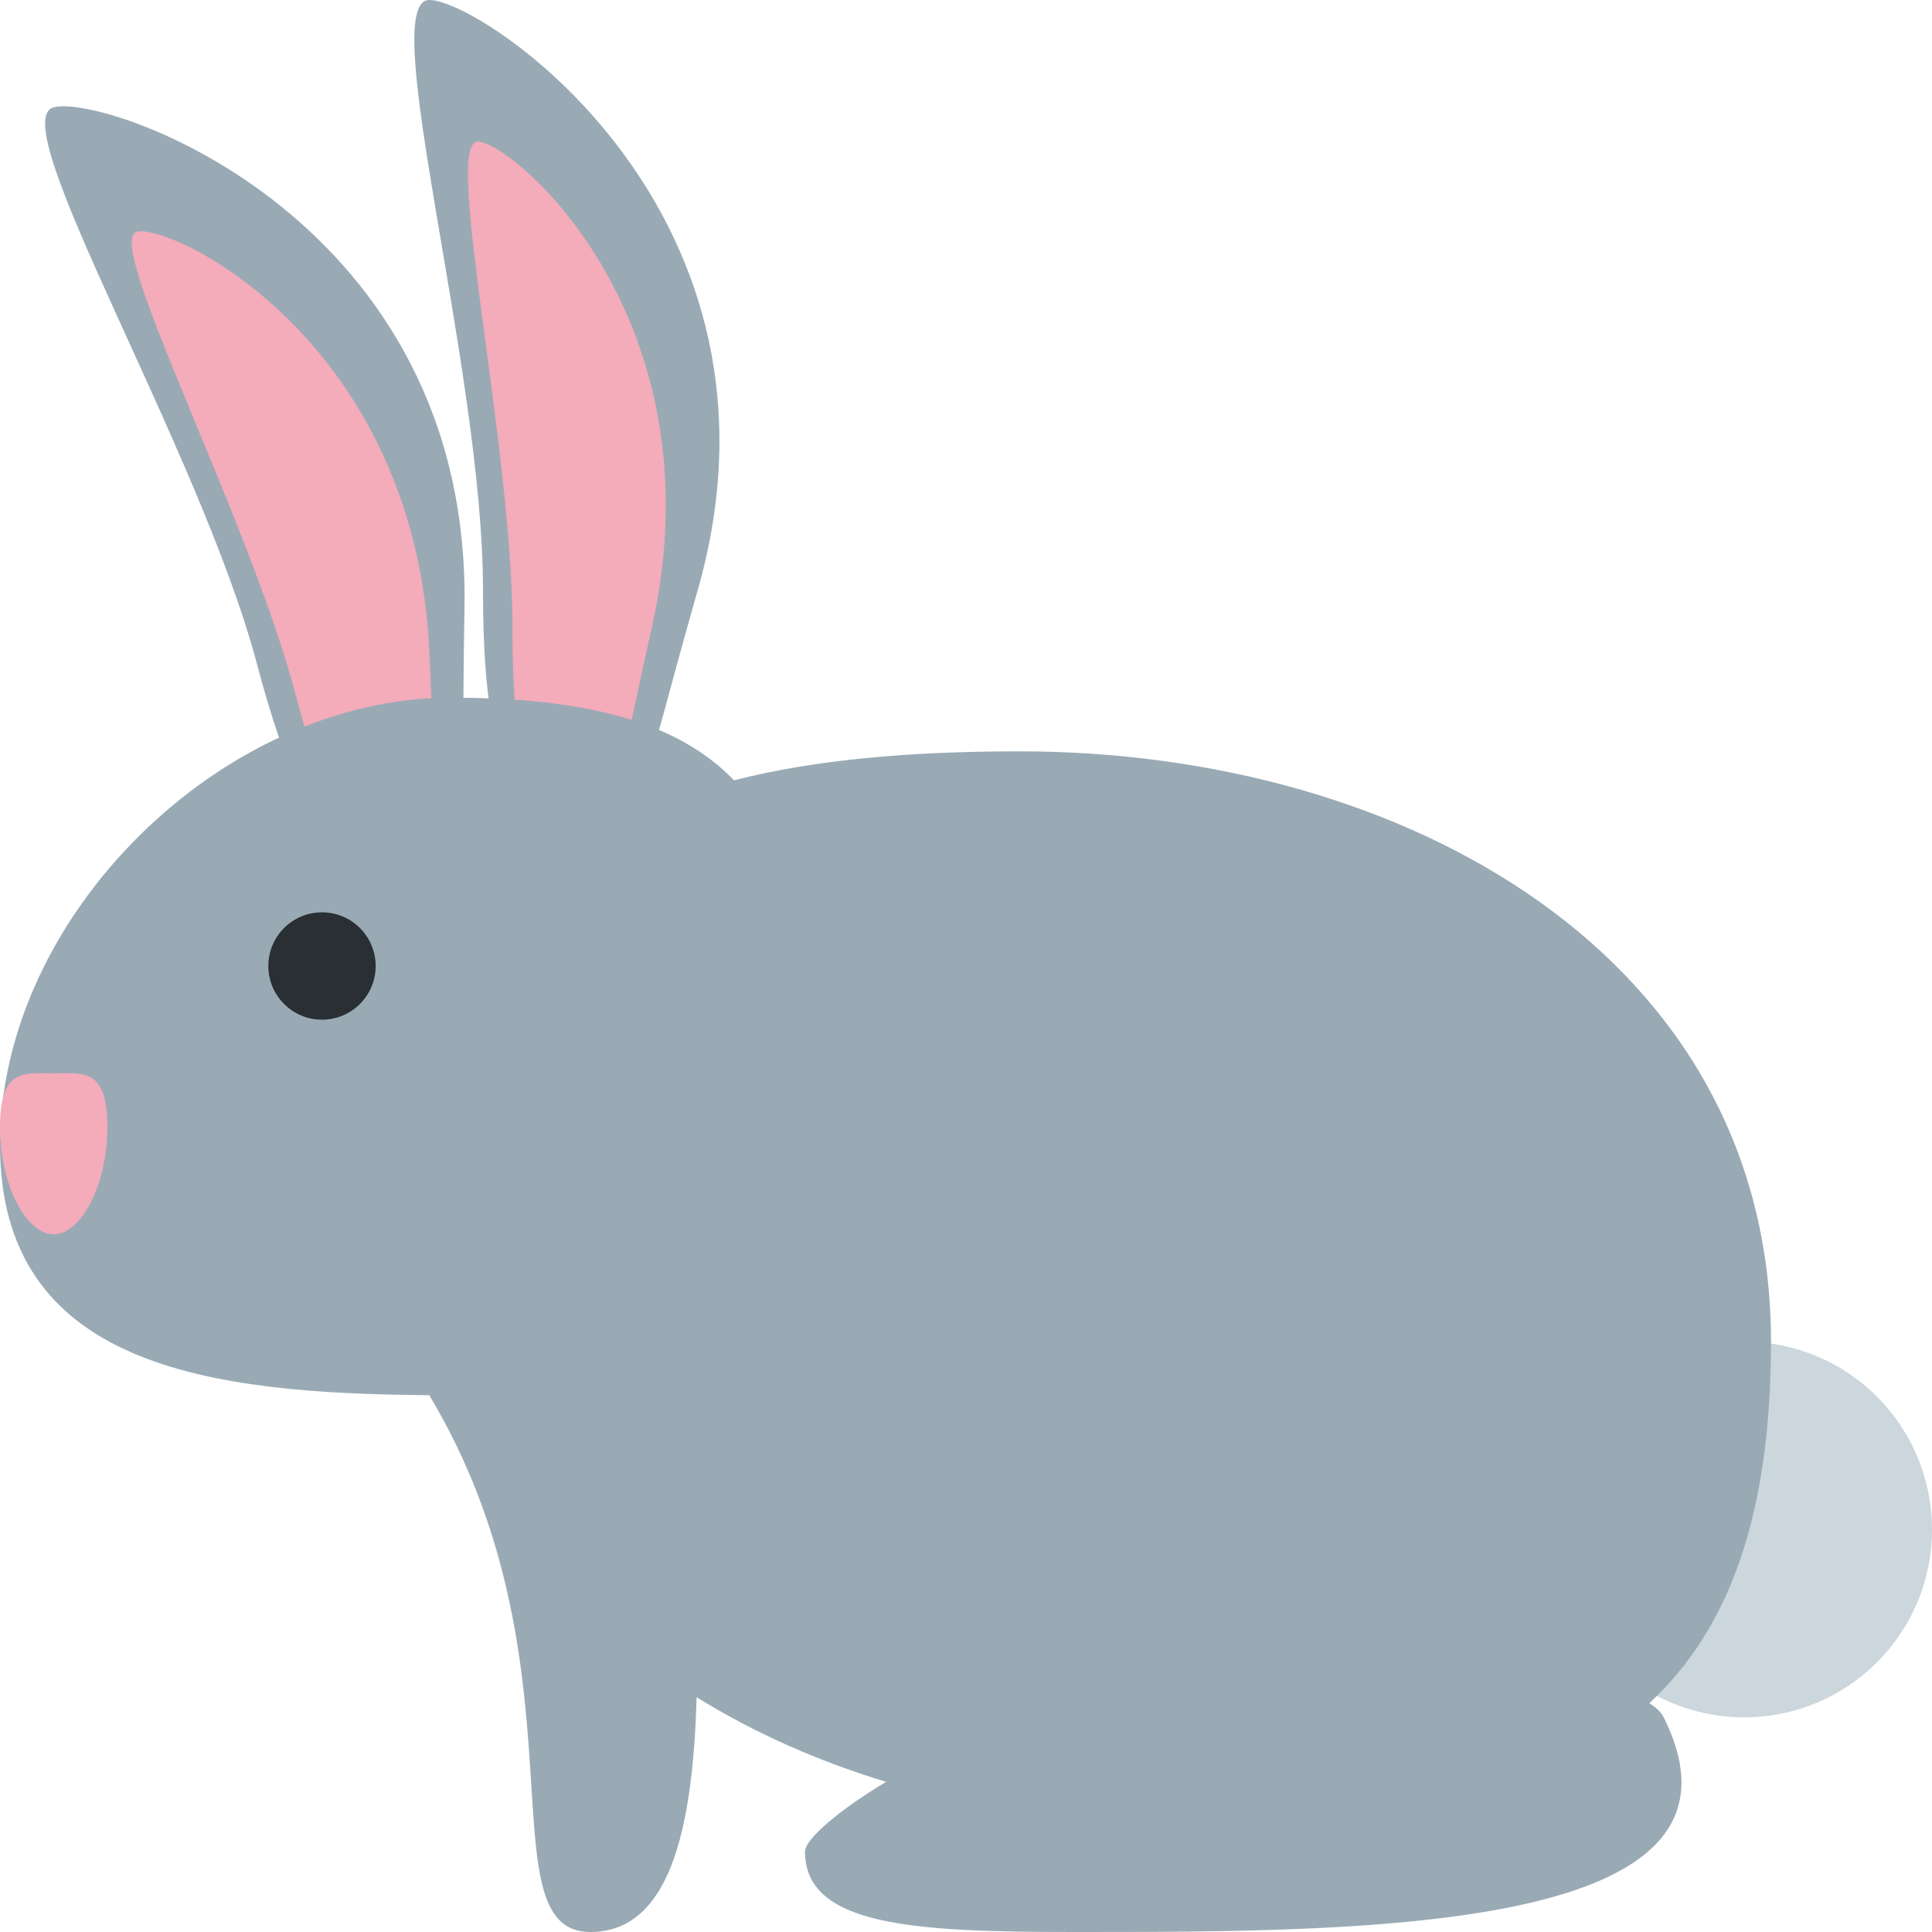
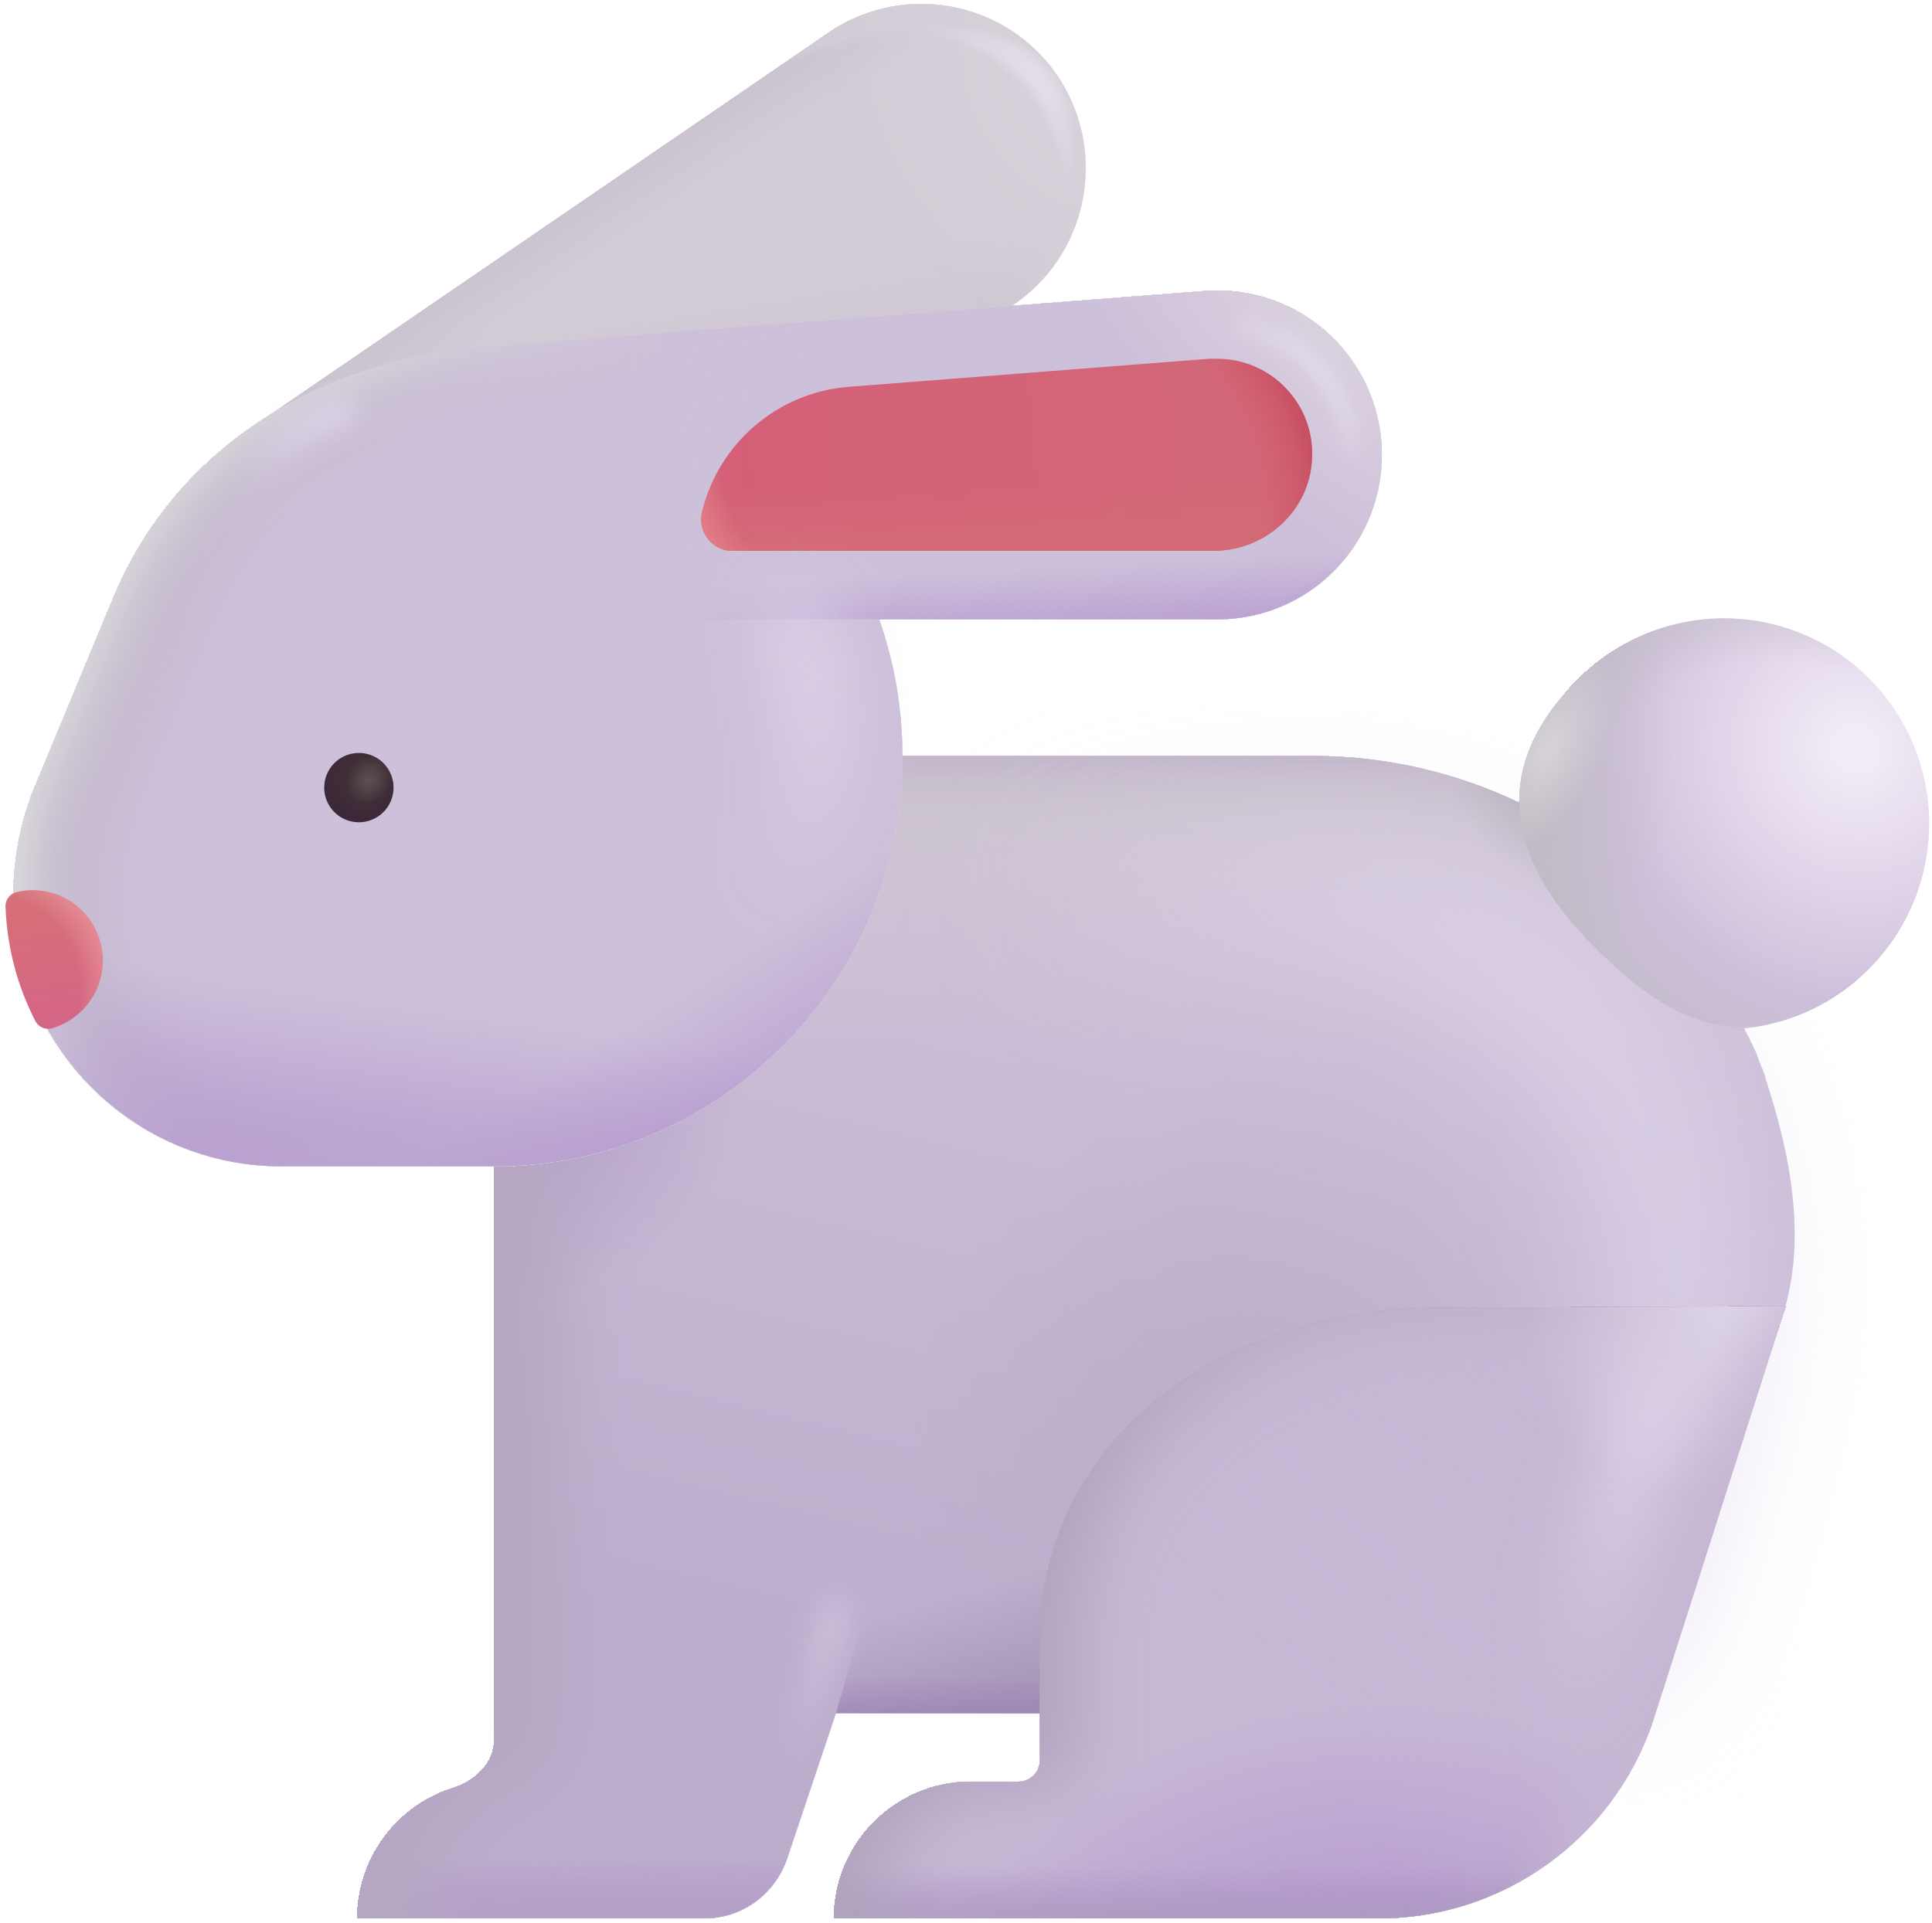
- <svg xmlns="http://www.w3.org/2000/svg" viewBox="0 0 36 36">
-   <path fill="#99AAB5" d="M9 11C9 6.858 7 0 8 0s7 4 5 11c-1.138 3.983-.896 4-2 4s-2 .142-2-4z" />
-   <path fill="#F4ABBA" d="M9.55 11.704c0-3.414-1.297-9.065-.648-9.065.648 0 4.538 3.296 3.241 9.065-.738 3.282-.581 3.296-1.297 3.296s-1.296.117-1.296-3.296z" />
-   <path fill="#99AAB5" d="M4.789 12.375C3.726 8.372.033 2.256 1 2c.966-.257 7.792 2.07 7.655 9.349-.078 4.142.161 4.096-.907 4.379-1.068.283-1.897.65-2.959-3.353z" />
-   <path fill="#F4ABBA" d="M5.5 12.914c-.875-3.299-3.579-8.429-2.952-8.595.627-.167 5.232 2.022 5.458 7.93.129 3.361.285 3.335-.407 3.519-.692.183-1.223.445-2.099-2.854z" />
-   <circle fill="#CCD6DD" cx="32.5" cy="28.5" r="3.5" />
-   <path fill="#99AAB5" d="M30.733 31.736C32.227 30.354 33 28.218 33 25c0-7.18-6.82-11-14-11-2.057 0-3.829.157-5.323.54C12.592 13.41 10.817 13 8.4 13 4.136 13 0 17.069 0 21.333c0 4.13 3.88 4.637 7.999 4.664L8 26c3 5 1 10 3 10 1.588 0 1.914-2.217 1.981-4.375 1.068.663 2.258 1.191 3.531 1.577C15.635 33.726 15 34.271 15 34.5c0 1.381 2 1.5 5 1.5 5.522 0 13 0 11-4-.054-.107-.151-.19-.267-.264z" />
-   <circle fill="#292F33" cx="6" cy="18" r="1" />
-   <path fill="#F4ABBA" d="M2 21c0 1.104-.5 2-1 2s-1-.896-1-2 .448-1 1-1 1-.104 1 1z" />
+ <svg xmlns="http://www.w3.org/2000/svg" viewBox="2.00 1.63 28.25 28.12">
+   <g fill="none">
+     <g filter="url(#rabbit-i528slb)">
+       <path fill="url(#rabbit-ikjabCb)" d="M27.506 16.672a3 3 0 1 0-3.294-3.303a7 7 0 0 0-3.017-.681h-13l.09 3h.94v11.4c0 .33-.275.59-.591.69a2.01 2.01 0 0 0-1.41 1.91h5.07c.55 0 1.04-.35 1.22-.88l.71-2.12h6.97c2.56 0 4.606-1.21 5.836-3.26a1 1 0 0 0 .05-.08a4 4 0 0 0 .255-.496l.015-.035q.022-.044.04-.085l.04-.085l.02-.05l.01-.03q.016-.044.035-.085q.02-.04.035-.085l.015-.04l.015-.04c.02-.06.04-.12.07-.18c.01-.02.02-.05.02-.07l.035-.11q.02-.056.035-.11c.19-.63.522-1.128.522-2.16c0-.69-.147-1.37-.337-2l-.035-.115q-.02-.055-.035-.114a.2.2 0 0 1-.02-.07c-.02-.06-.04-.12-.07-.18l-.015-.04l-.015-.04a1 1 0 0 0-.07-.17c-.01-.03-.02-.06-.04-.08a.8.8 0 0 0-.08-.16a.3.3 0 0 0-.02-.046" />
+       <path fill="url(#rabbit-iHJDmBc)" d="M27.506 16.672a3 3 0 1 0-3.294-3.303a7 7 0 0 0-3.017-.681h-13l.09 3h.94v11.4c0 .33-.275.59-.591.69a2.01 2.01 0 0 0-1.41 1.91h5.07c.55 0 1.04-.35 1.22-.88l.71-2.12h6.97c2.56 0 4.606-1.21 5.836-3.26a1 1 0 0 0 .05-.08a4 4 0 0 0 .255-.496l.015-.035q.022-.044.04-.085l.04-.085l.02-.05l.01-.03q.016-.044.035-.085q.02-.04.035-.085l.015-.04l.015-.04c.02-.06.04-.12.07-.18c.01-.02.02-.05.02-.07l.035-.11q.02-.056.035-.11c.19-.63.522-1.128.522-2.16c0-.69-.147-1.37-.337-2l-.035-.115q-.02-.055-.035-.114a.2.2 0 0 1-.02-.07c-.02-.06-.04-.12-.07-.18l-.015-.04l-.015-.04a1 1 0 0 0-.07-.17c-.01-.03-.02-.06-.04-.08a.8.8 0 0 0-.08-.16a.3.3 0 0 0-.02-.046" />
+       <path fill="url(#rabbit-izCbksc)" d="M27.506 16.672a3 3 0 1 0-3.294-3.303a7 7 0 0 0-3.017-.681h-13l.09 3h.94v11.4c0 .33-.275.59-.591.69a2.01 2.01 0 0 0-1.41 1.91h5.07c.55 0 1.04-.35 1.22-.88l.71-2.12h6.97c2.56 0 4.606-1.21 5.836-3.26a1 1 0 0 0 .05-.08a4 4 0 0 0 .255-.496l.015-.035q.022-.044.04-.085l.04-.085l.02-.05l.01-.03q.016-.044.035-.085q.02-.04.035-.085l.015-.04l.015-.04c.02-.06.04-.12.07-.18c.01-.02.02-.05.02-.07l.035-.11q.02-.056.035-.11c.19-.63.522-1.128.522-2.16c0-.69-.147-1.37-.337-2l-.035-.115q-.02-.055-.035-.114a.2.2 0 0 1-.02-.07c-.02-.06-.04-.12-.07-.18l-.015-.04l-.015-.04a1 1 0 0 0-.07-.17c-.01-.03-.02-.06-.04-.08a.8.8 0 0 0-.08-.16a.3.3 0 0 0-.02-.046" />
+       <path fill="url(#rabbit-iPG02jd)" d="M27.506 16.672a3 3 0 1 0-3.294-3.303a7 7 0 0 0-3.017-.681h-13l.09 3h.94v11.4c0 .33-.275.59-.591.69a2.01 2.01 0 0 0-1.41 1.91h5.07c.55 0 1.04-.35 1.22-.88l.71-2.12h6.97c2.56 0 4.606-1.21 5.836-3.26a1 1 0 0 0 .05-.08a4 4 0 0 0 .255-.496l.015-.035q.022-.044.04-.085l.04-.085l.02-.05l.01-.03q.016-.044.035-.085q.02-.04.035-.085l.015-.04l.015-.04c.02-.06.04-.12.07-.18c.01-.02.02-.05.02-.07l.035-.11q.02-.056.035-.11c.19-.63.522-1.128.522-2.16c0-.69-.147-1.37-.337-2l-.035-.115q-.02-.055-.035-.114a.2.2 0 0 1-.02-.07c-.02-.06-.04-.12-.07-.18l-.015-.04l-.015-.04a1 1 0 0 0-.07-.17c-.01-.03-.02-.06-.04-.08a.8.8 0 0 0-.08-.16a.3.3 0 0 0-.02-.046" />
+       <path fill="url(#rabbit-ibck4ux)" d="M27.506 16.672a3 3 0 1 0-3.294-3.303a7 7 0 0 0-3.017-.681h-13l.09 3h.94v11.4c0 .33-.275.59-.591.69a2.01 2.01 0 0 0-1.41 1.91h5.07c.55 0 1.04-.35 1.22-.88l.71-2.12h6.97c2.56 0 4.606-1.21 5.836-3.26a1 1 0 0 0 .05-.08a4 4 0 0 0 .255-.496l.015-.035q.022-.044.04-.085l.04-.085l.02-.05l.01-.03q.016-.044.035-.085q.02-.04.035-.085l.015-.04l.015-.04c.02-.06.04-.12.07-.18c.01-.02.02-.05.02-.07l.035-.11q.02-.056.035-.11c.19-.63.522-1.128.522-2.16c0-.69-.147-1.37-.337-2l-.035-.115q-.02-.055-.035-.114a.2.2 0 0 1-.02-.07c-.02-.06-.04-.12-.07-.18l-.015-.04l-.015-.04a1 1 0 0 0-.07-.17c-.01-.03-.02-.06-.04-.08a.8.8 0 0 0-.08-.16a.3.3 0 0 0-.02-.046" />
+       <path fill="url(#rabbit-iztzdxe)" d="M27.506 16.672a3 3 0 1 0-3.294-3.303a7 7 0 0 0-3.017-.681h-13l.09 3h.94v11.4c0 .33-.275.59-.591.69a2.01 2.01 0 0 0-1.41 1.91h5.07c.55 0 1.04-.35 1.22-.88l.71-2.12h6.97c2.56 0 4.606-1.21 5.836-3.26a1 1 0 0 0 .05-.08a4 4 0 0 0 .255-.496l.015-.035q.022-.044.04-.085l.04-.085l.02-.05l.01-.03q.016-.044.035-.085q.02-.04.035-.085l.015-.04l.015-.04c.02-.06.04-.12.07-.18c.01-.02.02-.05.02-.07l.035-.11q.02-.056.035-.11c.19-.63.522-1.128.522-2.16c0-.69-.147-1.37-.337-2l-.035-.115q-.02-.055-.035-.114a.2.2 0 0 1-.02-.07c-.02-.06-.04-.12-.07-.18l-.015-.04l-.015-.04a1 1 0 0 0-.07-.17c-.01-.03-.02-.06-.04-.08a.8.8 0 0 0-.08-.16a.3.3 0 0 0-.02-.046" />
+       <path fill="url(#rabbit-i2M1ZKX)" d="M27.506 16.672a3 3 0 1 0-3.294-3.303a7 7 0 0 0-3.017-.681h-13l.09 3h.94v11.4c0 .33-.275.59-.591.69a2.01 2.01 0 0 0-1.41 1.91h5.07c.55 0 1.04-.35 1.22-.88l.71-2.12h6.97c2.56 0 4.606-1.21 5.836-3.26a1 1 0 0 0 .05-.08a4 4 0 0 0 .255-.496l.015-.035q.022-.044.04-.085l.04-.085l.02-.05l.01-.03q.016-.044.035-.085q.02-.04.035-.085l.015-.04l.015-.04c.02-.06.04-.12.07-.18c.01-.02.02-.05.02-.07l.035-.11q.02-.056.035-.11c.19-.63.522-1.128.522-2.16c0-.69-.147-1.37-.337-2l-.035-.115q-.02-.055-.035-.114a.2.2 0 0 1-.02-.07c-.02-.06-.04-.12-.07-.18l-.015-.04l-.015-.04a1 1 0 0 0-.07-.17c-.01-.03-.02-.06-.04-.08a.8.8 0 0 0-.08-.16a.3.3 0 0 0-.02-.046" />
+     </g>
+     <path fill="url(#rabbit-im41kvd)" d="M22.742 26.53v-3.218h-7.547l-.97 3.375h6.97q.81 0 1.547-.157" />
+     <path fill="url(#rabbit-ixc2SHe)" d="M22.742 26.53v-3.218h-7.547l-.97 3.375h6.97q.81 0 1.547-.157" />
+     <g filter="url(#rabbit-itFJsxe)">
+       <path stroke="url(#rabbit-iZmIdoc)" stroke-linecap="round" stroke-linejoin="round" stroke-width="1.5" d="M13.963 14.65h6.945c1.479 0 2.9.573 3.965 1.6v0a5.72 5.72 0 0 1 1.536 5.668l-1.008 3.576" />
+     </g>
+     <path fill="url(#rabbit-iB8StUd)" d="M25.273 15.438c1.166 1.177 2.313 1.828 4.033.381a3 3 0 1 0-4.222-4.263c-1.368 1.355-.977 2.704.189 3.882" />
+     <path fill="url(#rabbit-iVWdKGb)" d="M25.273 15.438c1.166 1.177 2.313 1.828 4.033.381a3 3 0 1 0-4.222-4.263c-1.368 1.355-.977 2.704.189 3.882" />
+     <path fill="url(#rabbit-ihaCSjA)" d="M25.273 15.438c1.166 1.177 2.313 1.828 4.033.381a3 3 0 1 0-4.222-4.263c-1.368 1.355-.977 2.704.189 3.882" />
+     <path fill="url(#rabbit-imrMO1b)" d="M25.273 15.438c1.166 1.177 2.313 1.828 4.033.381a3 3 0 1 0-4.222-4.263c-1.368 1.355-.977 2.704.189 3.882" />
+     <path fill="url(#rabbit-iR7KGPe)" d="m16.675 6.177l-9.18 5.29l-2-3.46l8.62-5.9c1.16-.79 2.74-.43 3.44.78c.66 1.15.27 2.62-.88 3.29" />
+     <path fill="#D2CBD5" d="m16.675 6.177l-9.18 5.29l-2-3.46l8.62-5.9c1.16-.79 2.74-.43 3.44.78c.66 1.15.27 2.62-.88 3.29" />
+     <path fill="url(#rabbit-i8Q5Npe)" d="m16.675 6.177l-9.18 5.29l-2-3.46l8.62-5.9c1.16-.79 2.74-.43 3.44.78c.66 1.15.27 2.62-.88 3.29" />
+     <path fill="url(#rabbit-iKQvBgb)" d="m16.675 6.177l-9.18 5.29l-2-3.46l8.62-5.9c1.16-.79 2.74-.43 3.44.78c.66 1.15.27 2.62-.88 3.29" />
+     <path fill="url(#rabbit-ic1d96d)" d="m16.675 6.177l-9.18 5.29l-2-3.46l8.62-5.9c1.16-.79 2.74-.43 3.44.78c.66 1.15.27 2.62-.88 3.29" />
+     <path fill="url(#rabbit-iEkTlxb)" d="m16.675 6.177l-9.18 5.29l-2-3.46l8.62-5.9c1.16-.79 2.74-.43 3.44.78c.66 1.15.27 2.62-.88 3.29" />
+     <path fill="url(#rabbit-in4wUxJ)" fill-opacity=".25" d="m16.675 6.177l-9.18 5.29l-2-3.46l8.62-5.9c1.16-.79 2.74-.43 3.44.78c.66 1.15.27 2.62-.88 3.29" />
+     <g filter="url(#rabbit-iIPbPzm)">
+       <path fill="#C6B7D5" d="m28.109 20.734l-5.074.024c-2.969 0-5.75 1.76-5.83 4.77v1.85c0 .17-.14.31-.31.31h-.7c-1.1 0-2 .9-2 2h7.97a4.23 4.23 0 0 0 4-2.87z" />
+       <path fill="url(#rabbit-iGstAxc)" d="m28.109 20.734l-5.074.024c-2.969 0-5.75 1.76-5.83 4.77v1.85c0 .17-.14.31-.31.31h-.7c-1.1 0-2 .9-2 2h7.97a4.23 4.23 0 0 0 4-2.87z" />
+       <path fill="url(#rabbit-i1LTK5c)" d="m28.109 20.734l-5.074.024c-2.969 0-5.75 1.76-5.83 4.77v1.85c0 .17-.14.31-.31.31h-.7c-1.1 0-2 .9-2 2h7.97a4.23 4.23 0 0 0 4-2.87z" />
+     </g>
+     <path fill="url(#rabbit-iWafQ0d)" d="m28.109 20.734l-5.074.024c-2.969 0-5.75 1.76-5.83 4.77v1.85c0 .17-.14.31-.31.31h-.7c-1.1 0-2 .9-2 2h7.97a4.23 4.23 0 0 0 4-2.87z" />
+     <path fill="url(#rabbit-i5quz3f)" d="m28.109 20.734l-5.074.024c-2.969 0-5.75 1.76-5.83 4.77v1.85c0 .17-.14.31-.31.31h-.7c-1.1 0-2 .9-2 2h7.97a4.23 4.23 0 0 0 4-2.87z" />
+     <path fill="url(#rabbit-igfDqCd)" d="m28.109 20.734l-5.074.024c-2.969 0-5.75 1.76-5.83 4.77v1.85c0 .17-.14.31-.31.31h-.7c-1.1 0-2 .9-2 2h7.97a4.23 4.23 0 0 0 4-2.87z" />
+     <g filter="url(#rabbit-iZDUxbb)">
+       <path fill="#CDC0DA" d="m19.605 5.888l-10.41.8c-2.48.19-4.52 1.44-5.46 3.51c-.05.11-.1.23-.15.35l-1.05 2.53c-.23.53-.34 1.11-.34 1.69c0 2.16 1.76 3.92 3.92 3.92h3.28c3.22-.1 5.8-2.75 5.8-6c0-.7-.12-1.37-.34-2h4.94a2.404 2.404 0 1 0-.19-4.8" />
+     </g>
+     <path fill="url(#rabbit-i57tOnt)" d="m19.605 5.888l-10.41.8c-2.48.19-4.52 1.44-5.46 3.51c-.05.11-.1.23-.15.35l-1.05 2.53c-.23.53-.34 1.11-.34 1.69c0 2.16 1.76 3.92 3.92 3.92h3.28c3.22-.1 5.8-2.75 5.8-6c0-.7-.12-1.37-.34-2h4.94a2.404 2.404 0 1 0-.19-4.8" />
+     <path fill="url(#rabbit-iIhKvrc)" d="m19.605 5.888l-10.41.8c-2.48.19-4.52 1.44-5.46 3.51c-.05.11-.1.23-.15.35l-1.05 2.53c-.23.53-.34 1.11-.34 1.69c0 2.16 1.76 3.92 3.92 3.92h3.28c3.22-.1 5.8-2.75 5.8-6c0-.7-.12-1.37-.34-2h4.94a2.404 2.404 0 1 0-.19-4.8" />
+     <path fill="url(#rabbit-iq8ofac)" d="m19.605 5.888l-10.41.8c-2.48.19-4.52 1.44-5.46 3.51c-.05.11-.1.23-.15.35l-1.05 2.53c-.23.53-.34 1.11-.34 1.69c0 2.16 1.76 3.92 3.92 3.92h3.28c3.22-.1 5.8-2.75 5.8-6c0-.7-.12-1.37-.34-2h4.94a2.404 2.404 0 1 0-.19-4.8" />
+     <path fill="url(#rabbit-iXOUPqc)" d="M2.47 14.65a1 1 0 0 0-.234.03a.21.21 0 0 0-.155.22c.024.599.177 1.16.433 1.658a.21.21 0 0 0 .242.113c.434-.124.745-.52.745-.99c0-.567-.453-1.031-1.031-1.031" />
+     <path fill="url(#rabbit-i5pUdte)" d="M2.47 14.65a1 1 0 0 0-.234.03a.21.21 0 0 0-.155.22c.024.599.177 1.16.433 1.658a.21.21 0 0 0 .242.113c.434-.124.745-.52.745-.99c0-.567-.453-1.031-1.031-1.031" />
+     <path fill="url(#rabbit-ipJTa2V)" d="M11.685 10.688h8.111a2.404 2.404 0 1 0-.191-4.8l-7.92.608z" />
+     <path fill="url(#rabbit-iEOHtZd)" d="M11.685 10.688h8.111a2.404 2.404 0 1 0-.191-4.8l-7.92.608z" />
+     <path fill="url(#rabbit-iZpb5Ge)" d="M11.685 10.688h8.111a2.404 2.404 0 1 0-.191-4.8l-7.92.608z" />
+     <path fill="url(#rabbit-if464Me)" d="M19.795 6.877h-.11l-5.27.41a2.4 2.4 0 0 0-2.15 1.83c-.07.29.15.57.44.57h7.04c.76 0 1.41-.59 1.44-1.35c.04-.8-.6-1.46-1.39-1.46" />
+     <path fill="url(#rabbit-iPhdbBd)" d="M19.795 6.877h-.11l-5.27.41a2.4 2.4 0 0 0-2.15 1.83c-.07.29.15.57.44.57h7.04c.76 0 1.41-.59 1.44-1.35c.04-.8-.6-1.46-1.39-1.46" />
+     <path fill="url(#rabbit-iumJlDd)" d="M19.795 6.877h-.11l-5.27.41a2.4 2.4 0 0 0-2.15 1.83c-.07.29.15.57.44.57h7.04c.76 0 1.41-.59 1.44-1.35c.04-.8-.6-1.46-1.39-1.46" />
+     <path fill="url(#rabbit-iVMgfAg)" d="M19.795 6.877h-.11l-5.27.41a2.4 2.4 0 0 0-2.15 1.83c-.07.29.15.57.44.57h7.04c.76 0 1.41-.59 1.44-1.35c.04-.8-.6-1.46-1.39-1.46" />
+     <path fill="url(#rabbit-iejZEzb)" d="M7.225 13.656a.507.507 0 1 0 0-1.013a.507.507 0 0 0 0 1.013" />
+     <path fill="url(#rabbit-icFzIvc)" d="M7.225 13.656a.507.507 0 1 0 0-1.013a.507.507 0 0 0 0 1.013" />
+     <g filter="url(#rabbit-iId1g4b)">
+       <path stroke="url(#rabbit-icf94te)" stroke-linecap="round" stroke-linejoin="round" stroke-width=".75" d="M13.625 10.688c.425 1.087.79 3.596-1.149 4.937" />
+     </g>
+     <g filter="url(#rabbit-i6qgmue)">
+       <path stroke="url(#rabbit-ikAKflw)" stroke-linecap="round" stroke-linejoin="round" stroke-width=".15" d="M20.117 6.406c.5.026 1.5.485 1.656 1.813" />
+     </g>
+     <g filter="url(#rabbit-iAfzRjd)">
+       <path stroke="url(#rabbit-iqlSlEe)" stroke-linecap="round" stroke-linejoin="round" stroke-width=".35" d="M5.413 9.578c.005-.45.333-1.469 1.608-1.937" />
+     </g>
+     <g filter="url(#rabbit-imkLapd)">
+       <path stroke="url(#rabbit-iBa3jvb)" stroke-linecap="round" stroke-linejoin="round" stroke-width=".35" d="m14.225 25.21l-1.061 3.43" />
+     </g>
+     <g filter="url(#rabbit-imMEsvb)">
+       <path stroke="url(#rabbit-i56ESob)" stroke-linecap="round" stroke-linejoin="round" stroke-width=".75" d="m26.257 21.906l-1.875 5.5" />
+     </g>
+     <defs>
+       <linearGradient id="rabbit-ikjabCb" x1="22.195" x2="25.195" y1="28.063" y2="15.625" gradientUnits="userSpaceOnUse">
+         <stop stop-color="#BDADCD" />
+         <stop offset="1" stop-color="#CEC1DA" />
+       </linearGradient>
+       <linearGradient id="rabbit-iHJDmBc" x1="18.71" x2="18.71" y1="11.844" y2="14.813" gradientUnits="userSpaceOnUse">
+         <stop stop-color="#C1BEC2" />
+         <stop offset=".83" stop-color="#C1BEC2" stop-opacity="0" />
+       </linearGradient>
+       <linearGradient id="rabbit-izCbksc" x1="18.71" x2="18.71" y1="12.188" y2="17.188" gradientUnits="userSpaceOnUse">
+         <stop stop-color="#CFC7D1" />
+         <stop offset="1" stop-color="#CFC7D1" stop-opacity="0" />
+       </linearGradient>
+       <linearGradient id="rabbit-iztzdxe" x1="15.632" x2="15.601" y1="31.25" y2="26.973" gradientUnits="userSpaceOnUse">
+         <stop stop-color="#9C69CC" />
+         <stop offset=".577" stop-color="#9C69CC" stop-opacity="0" />
+       </linearGradient>
+       <linearGradient id="rabbit-im41kvd" x1="17.632" x2="16.648" y1="28.063" y2="24.734" gradientUnits="userSpaceOnUse">
+         <stop stop-color="#9180A2" />
+         <stop offset="1" stop-color="#9180A2" stop-opacity="0" />
+       </linearGradient>
+       <linearGradient id="rabbit-ixc2SHe" x1="16.976" x2="16.976" y1="27.034" y2="26.156" gradientUnits="userSpaceOnUse">
+         <stop stop-color="#9D7FB8" />
+         <stop offset="1" stop-color="#9D7FB8" stop-opacity="0" />
+       </linearGradient>
+       <linearGradient id="rabbit-iZmIdoc" x1="24.195" x2="16.757" y1="14.65" y2="14.65" gradientUnits="userSpaceOnUse">
+         <stop stop-color="#E0D6ED" />
+         <stop offset="1" stop-color="#E0D6ED" stop-opacity="0" />
+       </linearGradient>
+       <linearGradient id="rabbit-i8Q5Npe" x1="10.132" x2="10.695" y1="4.703" y2="5.531" gradientUnits="userSpaceOnUse">
+         <stop stop-color="#CAC1CE" />
+         <stop offset="1" stop-color="#CAC1CE" stop-opacity="0" />
+       </linearGradient>
+       <linearGradient id="rabbit-iKQvBgb" x1="13.695" x2="13.32" y1="7.906" y2="5.594" gradientUnits="userSpaceOnUse">
+         <stop stop-color="#CAC1CE" />
+         <stop offset="1" stop-color="#CAC1CE" stop-opacity="0" />
+       </linearGradient>
+       <linearGradient id="rabbit-iGstAxc" x1="19.288" x2="19.288" y1="30.969" y2="28" gradientUnits="userSpaceOnUse">
+         <stop stop-color="#9C69CC" />
+         <stop offset=".678" stop-color="#9C69CC" stop-opacity="0" />
+       </linearGradient>
+       <linearGradient id="rabbit-iWafQ0d" x1="28.109" x2="21.152" y1="20.734" y2="27.563" gradientUnits="userSpaceOnUse">
+         <stop stop-color="#C6B7D5" />
+         <stop offset="1" stop-color="#C6B7D5" stop-opacity="0" />
+       </linearGradient>
+       <linearGradient id="rabbit-igfDqCd" x1="27.132" x2="25.507" y1="25.844" y2="25.211" gradientUnits="userSpaceOnUse">
+         <stop offset=".283" stop-color="#C6B7D5" />
+         <stop offset="1" stop-color="#C6B7D5" stop-opacity="0" />
+       </linearGradient>
+       <linearGradient id="rabbit-i57tOnt" x1="12.195" x2="7.32" y1="16.281" y2="16.281" gradientUnits="userSpaceOnUse">
+         <stop stop-color="#CDC0DA" />
+         <stop offset="1" stop-color="#CDC0DA" stop-opacity="0" />
+       </linearGradient>
+       <linearGradient id="rabbit-iIhKvrc" x1="7.945" x2="8.507" y1="20" y2="15.938" gradientUnits="userSpaceOnUse">
+         <stop stop-color="#AE8ECD" />
+         <stop offset=".902" stop-color="#AE8ECD" stop-opacity="0" />
+       </linearGradient>
+       <linearGradient id="rabbit-iq8ofac" x1="-1.805" x2="12.195" y1="-.875" y2="20.688" gradientUnits="userSpaceOnUse">
+         <stop offset=".844" stop-color="#AE8ECD" stop-opacity="0" />
+         <stop offset=".997" stop-color="#AE8ECD" />
+       </linearGradient>
+       <linearGradient id="rabbit-iXOUPqc" x1="2.601" x2="2.79" y1="14.875" y2="16.703" gradientUnits="userSpaceOnUse">
+         <stop stop-color="#D66F77" />
+         <stop offset="1" stop-color="#D56586" />
+       </linearGradient>
+       <linearGradient id="rabbit-ipJTa2V" x1="15.726" x2="15.648" y1="11.469" y2="10" gradientUnits="userSpaceOnUse">
+         <stop stop-color="#B090CE" />
+         <stop offset="1" stop-color="#B090CE" stop-opacity="0" />
+       </linearGradient>
+       <linearGradient id="rabbit-iEOHtZd" x1="12.039" x2="14.289" y1="10.875" y2="10.844" gradientUnits="userSpaceOnUse">
+         <stop stop-color="#CDC0DA" />
+         <stop offset="1" stop-color="#CDC0DA" stop-opacity="0" />
+       </linearGradient>
+       <linearGradient id="rabbit-if464Me" x1="11.507" x2="19.757" y1="9.312" y2="8.625" gradientUnits="userSpaceOnUse">
+         <stop stop-color="#D55F78" />
+         <stop offset="1" stop-color="#D26777" />
+       </linearGradient>
+       <linearGradient id="rabbit-iPhdbBd" x1="16.07" x2="16.07" y1="10.094" y2="8.75" gradientUnits="userSpaceOnUse">
+         <stop stop-color="#D46D75" />
+         <stop offset="1" stop-color="#D46D75" stop-opacity="0" />
+       </linearGradient>
+       <linearGradient id="rabbit-icf94te" x1="13.614" x2="13.614" y1="11.876" y2="14.924" gradientUnits="userSpaceOnUse">
+         <stop stop-color="#E0D6ED" />
+         <stop offset="1" stop-color="#E0D6ED" stop-opacity="0" />
+       </linearGradient>
+       <linearGradient id="rabbit-ikAKflw" x1="21.539" x2="20.679" y1="7.031" y2="7.813" gradientUnits="userSpaceOnUse">
+         <stop offset=".057" stop-color="#EDE7F4" />
+         <stop offset="1" stop-color="#E0D6ED" stop-opacity="0" />
+       </linearGradient>
+       <linearGradient id="rabbit-iqlSlEe" x1="7.203" x2="6.363" y1="7.894" y2="9.323" gradientUnits="userSpaceOnUse">
+         <stop offset=".057" stop-color="#E0D6ED" />
+         <stop offset="1" stop-color="#E0D6ED" stop-opacity="0" />
+         <stop offset="1" stop-color="#E0D6ED" stop-opacity="0" />
+       </linearGradient>
+       <linearGradient id="rabbit-iBa3jvb" x1="14.295" x2="13.108" y1="25.711" y2="26.117" gradientUnits="userSpaceOnUse">
+         <stop offset=".057" stop-color="#E0D6ED" stop-opacity=".5" />
+         <stop offset="1" stop-color="#E0D6ED" stop-opacity="0" />
+         <stop offset="1" stop-color="#E0D6ED" stop-opacity="0" />
+       </linearGradient>
+       <linearGradient id="rabbit-i56ESob" x1="25.817" x2="24.774" y1="21.906" y2="21.906" gradientUnits="userSpaceOnUse">
+         <stop stop-color="#E0D6ED" />
+         <stop offset="1" stop-color="#E0D6ED" stop-opacity="0" />
+       </linearGradient>
+       <radialGradient id="rabbit-iPG02jd" cx="0" cy="0" r="1" gradientTransform="matrix(-2.40624 -.96877 .69018 -1.71429 25.289 13.281)" gradientUnits="userSpaceOnUse">
+         <stop stop-color="#ABA9AC" />
+         <stop offset=".83" stop-color="#ABA9AC" stop-opacity="0" />
+       </radialGradient>
+       <radialGradient id="rabbit-ibck4ux" cx="0" cy="0" r="1" gradientTransform="matrix(-1.89063 2.71874 -2.74411 -1.90827 9.554 17.297)" gradientUnits="userSpaceOnUse">
+         <stop stop-color="#AF9BC4" />
+         <stop offset="1" stop-color="#AF9BC4" stop-opacity="0" />
+       </radialGradient>
+       <radialGradient id="rabbit-i2M1ZKX" cx="0" cy="0" r="1" gradientTransform="rotate(-164.438 11.6 10.32)scale(5.12538 6.37959)" gradientUnits="userSpaceOnUse">
+         <stop stop-color="#BAADC9" />
+         <stop offset=".968" stop-color="#BAADC9" stop-opacity="0" />
+       </radialGradient>
+       <radialGradient id="rabbit-iB8StUd" cx="0" cy="0" r="1" gradientTransform="matrix(-4.37501 3.43748 -3.5611 -4.53235 29.132 12.563)" gradientUnits="userSpaceOnUse">
+         <stop offset=".058" stop-color="#F2EAF6" />
+         <stop offset=".668" stop-color="#CDBFDB" />
+         <stop offset="1" stop-color="#C0BBC3" />
+       </radialGradient>
+       <radialGradient id="rabbit-iVWdKGb" cx="0" cy="0" r="1" gradientTransform="rotate(-101.031 21.922 -2.69)scale(8.8192 5.66768)" gradientUnits="userSpaceOnUse">
+         <stop offset=".804" stop-color="#C0BBC3" stop-opacity="0" />
+         <stop offset="1" stop-color="#C0BBC3" />
+       </radialGradient>
+       <radialGradient id="rabbit-ihaCSjA" cx="0" cy="0" r="1" gradientTransform="matrix(2.23482 .52456 -.95074 4.0505 24.078 13.638)" gradientUnits="userSpaceOnUse">
+         <stop stop-color="#C0BBC3" />
+         <stop offset="1" stop-color="#C0BBC3" stop-opacity="0" />
+       </radialGradient>
+       <radialGradient id="rabbit-imrMO1b" cx="0" cy="0" r="1" gradientTransform="rotate(26.35 -14.575 58.943)scale(2.14472 4.41205)" gradientUnits="userSpaceOnUse">
+         <stop stop-color="#D6D3D8" />
+         <stop offset=".357" stop-color="#D6D3D8" stop-opacity="0" />
+       </radialGradient>
+       <radialGradient id="rabbit-iR7KGPe" cx="0" cy="0" r="1" gradientTransform="translate(5.385 12.135)scale(20.1393)" gradientUnits="userSpaceOnUse">
+         <stop offset=".006" stop-color="#CCC" />
+         <stop offset="1" stop-color="#E6E6E6" />
+       </radialGradient>
+       <radialGradient id="rabbit-ic1d96d" cx="0" cy="0" r="1" gradientTransform="rotate(-39.8 17.499 -8.42)scale(10.362 5.02976)" gradientUnits="userSpaceOnUse">
+         <stop offset=".948" stop-color="#FAF1FF" stop-opacity="0" />
+         <stop offset="1" stop-color="#FAF1FF" />
+       </radialGradient>
+       <radialGradient id="rabbit-iEkTlxb" cx="0" cy="0" r="1" gradientTransform="matrix(7.93751 -6.6719 2.45583 2.92169 9.445 9.25)" gradientUnits="userSpaceOnUse">
+         <stop offset=".966" stop-color="#D2CBD5" stop-opacity="0" />
+         <stop offset="1" stop-color="#D2CBD5" />
+       </radialGradient>
+       <radialGradient id="rabbit-in4wUxJ" cx="0" cy="0" r="1" gradientTransform="rotate(136.848 8.703 4.869)scale(4.1122 4.42373)" gradientUnits="userSpaceOnUse">
+         <stop stop-color="#EDE9EF" stop-opacity="0" />
+         <stop offset="0" stop-color="#EDE9EF" />
+         <stop offset="1" stop-color="#EDE9EF" stop-opacity=".083" />
+       </radialGradient>
+       <radialGradient id="rabbit-i1LTK5c" cx="0" cy="0" r="1" gradientTransform="rotate(-123.265 21.093 11.697)scale(9.34349 8.78037)" gradientUnits="userSpaceOnUse">
+         <stop stop-color="#9C69CC" />
+         <stop offset="1" stop-color="#9C69CC" stop-opacity="0" />
+       </radialGradient>
+       <radialGradient id="rabbit-i5quz3f" cx="0" cy="0" r="1" gradientTransform="matrix(-4.625 2.6875 -1.80805 -3.11154 28.57 20)" gradientUnits="userSpaceOnUse">
+         <stop stop-color="#E8E2EF" />
+         <stop offset=".859" stop-color="#E8E2EF" stop-opacity="0" />
+       </radialGradient>
+       <radialGradient id="rabbit-i5pUdte" cx="0" cy="0" r="1" gradientTransform="matrix(1.90035 -.84375 .77846 1.7533 1.601 16.172)" gradientUnits="userSpaceOnUse">
+         <stop offset=".763" stop-color="#E68E97" stop-opacity="0" />
+         <stop offset="1" stop-color="#E68E97" />
+       </radialGradient>
+       <radialGradient id="rabbit-iZpb5Ge" cx="0" cy="0" r="1" gradientTransform="rotate(134.549 9.55 7.6)scale(2.80642 6.31681)" gradientUnits="userSpaceOnUse">
+         <stop stop-color="#DCD4DF" />
+         <stop offset="1" stop-color="#DCD4DF" stop-opacity="0" />
+       </radialGradient>
+       <radialGradient id="rabbit-iumJlDd" cx="0" cy="0" r="1" gradientTransform="matrix(-8.25562 4.82806 -2.63368 -4.5034 20.507 5)" gradientUnits="userSpaceOnUse">
+         <stop offset=".925" stop-color="#E7878E" stop-opacity="0" />
+         <stop offset="1" stop-color="#E7878E" />
+       </radialGradient>
+       <radialGradient id="rabbit-iVMgfAg" cx="0" cy="0" r="1" gradientTransform="matrix(11.7187 -2.90623 1.57343 6.3445 9.914 10.906)" gradientUnits="userSpaceOnUse">
+         <stop offset=".888" stop-color="#D6586C" stop-opacity="0" />
+         <stop offset="1" stop-color="#B63A4D" />
+       </radialGradient>
+       <radialGradient id="rabbit-iejZEzb" cx="0" cy="0" r="1" gradientTransform="matrix(-.41159 .56988 -.50807 -.36695 7.375 12.987)" gradientUnits="userSpaceOnUse">
+         <stop offset=".006" stop-color="#433437" />
+         <stop offset="1" stop-color="#3B2838" />
+       </radialGradient>
+       <radialGradient id="rabbit-icFzIvc" cx="0" cy="0" r="1" gradientTransform="matrix(-.22162 .30077 -.25354 -.18682 7.391 13.042)" gradientUnits="userSpaceOnUse">
+         <stop stop-color="#5C5051" />
+         <stop offset="1" stop-color="#5C5051" stop-opacity="0" />
+       </radialGradient>
+       <filter id="rabbit-i528slb" width="23.97" height="19" x="7.225" y="10.688" color-interpolation-filters="sRGB" filterUnits="userSpaceOnUse">
+         <feFlood flood-opacity="0" result="BackgroundImageFix" />
+         <feBlend in="SourceGraphic" in2="BackgroundImageFix" result="shape" />
+         <feColorMatrix in="SourceAlpha" result="hardAlpha" values="0 0 0 0 0 0 0 0 0 0 0 0 0 0 0 0 0 0 127 0" />
+         <feOffset dx="1" />
+         <feGaussianBlur stdDeviation=".5" />
+         <feComposite in2="hardAlpha" k2="-1" k3="1" operator="arithmetic" />
+         <feColorMatrix values="0 0 0 0 0.71 0 0 0 0 0.655 0 0 0 0 0.765 0 0 0 1 0" />
+         <feBlend in2="shape" result="effect1_innerShadow_28327_3886" />
+       </filter>
+       <filter id="rabbit-itFJsxe" width="18.161" height="16.344" x="11.213" y="11.9" color-interpolation-filters="sRGB" filterUnits="userSpaceOnUse">
+         <feFlood flood-opacity="0" result="BackgroundImageFix" />
+         <feBlend in="SourceGraphic" in2="BackgroundImageFix" result="shape" />
+         <feGaussianBlur result="effect1_foregroundBlur_28327_3886" stdDeviation="1" />
+       </filter>
+       <filter id="rabbit-iIPbPzm" width="14.414" height="8.953" x="14.195" y="20.734" color-interpolation-filters="sRGB" filterUnits="userSpaceOnUse">
+         <feFlood flood-opacity="0" result="BackgroundImageFix" />
+         <feBlend in="SourceGraphic" in2="BackgroundImageFix" result="shape" />
+         <feColorMatrix in="SourceAlpha" result="hardAlpha" values="0 0 0 0 0 0 0 0 0 0 0 0 0 0 0 0 0 0 127 0" />
+         <feOffset dx=".5" />
+         <feGaussianBlur stdDeviation=".5" />
+         <feComposite in2="hardAlpha" k2="-1" k3="1" operator="arithmetic" />
+         <feColorMatrix values="0 0 0 0 0.685 0 0 0 0 0.639 0 0 0 0 0.738 0 0 0 1 0" />
+         <feBlend in2="shape" result="effect1_innerShadow_28327_3886" />
+       </filter>
+       <filter id="rabbit-iZDUxbb" width="20.8" height="12.807" x="2.195" y="5.88" color-interpolation-filters="sRGB" filterUnits="userSpaceOnUse">
+         <feFlood flood-opacity="0" result="BackgroundImageFix" />
+         <feBlend in="SourceGraphic" in2="BackgroundImageFix" result="shape" />
+         <feColorMatrix in="SourceAlpha" result="hardAlpha" values="0 0 0 0 0 0 0 0 0 0 0 0 0 0 0 0 0 0 127 0" />
+         <feOffset dx=".8" />
+         <feGaussianBlur stdDeviation=".625" />
+         <feComposite in2="hardAlpha" k2="-1" k3="1" operator="arithmetic" />
+         <feColorMatrix values="0 0 0 0 0.731 0 0 0 0 0.689 0 0 0 0 0.762 0 0 0 1 0" />
+         <feBlend in2="shape" result="effect1_innerShadow_28327_3886" />
+         <feColorMatrix in="SourceAlpha" result="hardAlpha" values="0 0 0 0 0 0 0 0 0 0 0 0 0 0 0 0 0 0 127 0" />
+         <feOffset dx=".25" />
+         <feGaussianBlur stdDeviation=".5" />
+         <feComposite in2="hardAlpha" k2="-1" k3="1" operator="arithmetic" />
+         <feColorMatrix values="0 0 0 0 0.883 0 0 0 0 0.883 0 0 0 0 0.883 0 0 0 1 0" />
+         <feBlend in2="effect1_innerShadow_28327_3886" result="effect2_innerShadow_28327_3886" />
+       </filter>
+       <filter id="rabbit-iId1g4b" width="4.237" height="7.688" x="11.101" y="9.312" color-interpolation-filters="sRGB" filterUnits="userSpaceOnUse">
+         <feFlood flood-opacity="0" result="BackgroundImageFix" />
+         <feBlend in="SourceGraphic" in2="BackgroundImageFix" result="shape" />
+         <feGaussianBlur result="effect1_foregroundBlur_28327_3886" stdDeviation=".5" />
+       </filter>
+       <filter id="rabbit-i6qgmue" width="2.306" height="2.462" x="19.792" y="6.081" color-interpolation-filters="sRGB" filterUnits="userSpaceOnUse">
+         <feFlood flood-opacity="0" result="BackgroundImageFix" />
+         <feBlend in="SourceGraphic" in2="BackgroundImageFix" result="shape" />
+         <feGaussianBlur result="effect1_foregroundBlur_28327_3886" stdDeviation=".125" />
+       </filter>
+       <filter id="rabbit-iAfzRjd" width="2.758" height="3.086" x="4.838" y="7.066" color-interpolation-filters="sRGB" filterUnits="userSpaceOnUse">
+         <feFlood flood-opacity="0" result="BackgroundImageFix" />
+         <feBlend in="SourceGraphic" in2="BackgroundImageFix" result="shape" />
+         <feGaussianBlur result="effect1_foregroundBlur_28327_3886" stdDeviation=".2" />
+       </filter>
+       <filter id="rabbit-imkLapd" width="2.211" height="4.58" x="12.589" y="24.636" color-interpolation-filters="sRGB" filterUnits="userSpaceOnUse">
+         <feFlood flood-opacity="0" result="BackgroundImageFix" />
+         <feBlend in="SourceGraphic" in2="BackgroundImageFix" result="shape" />
+         <feGaussianBlur result="effect1_foregroundBlur_28327_3886" stdDeviation=".2" />
+       </filter>
+       <filter id="rabbit-imMEsvb" width="4.625" height="8.25" x="23.007" y="20.531" color-interpolation-filters="sRGB" filterUnits="userSpaceOnUse">
+         <feFlood flood-opacity="0" result="BackgroundImageFix" />
+         <feBlend in="SourceGraphic" in2="BackgroundImageFix" result="shape" />
+         <feGaussianBlur result="effect1_foregroundBlur_28327_3886" stdDeviation=".5" />
+       </filter>
+     </defs>
+   </g>
</svg>
